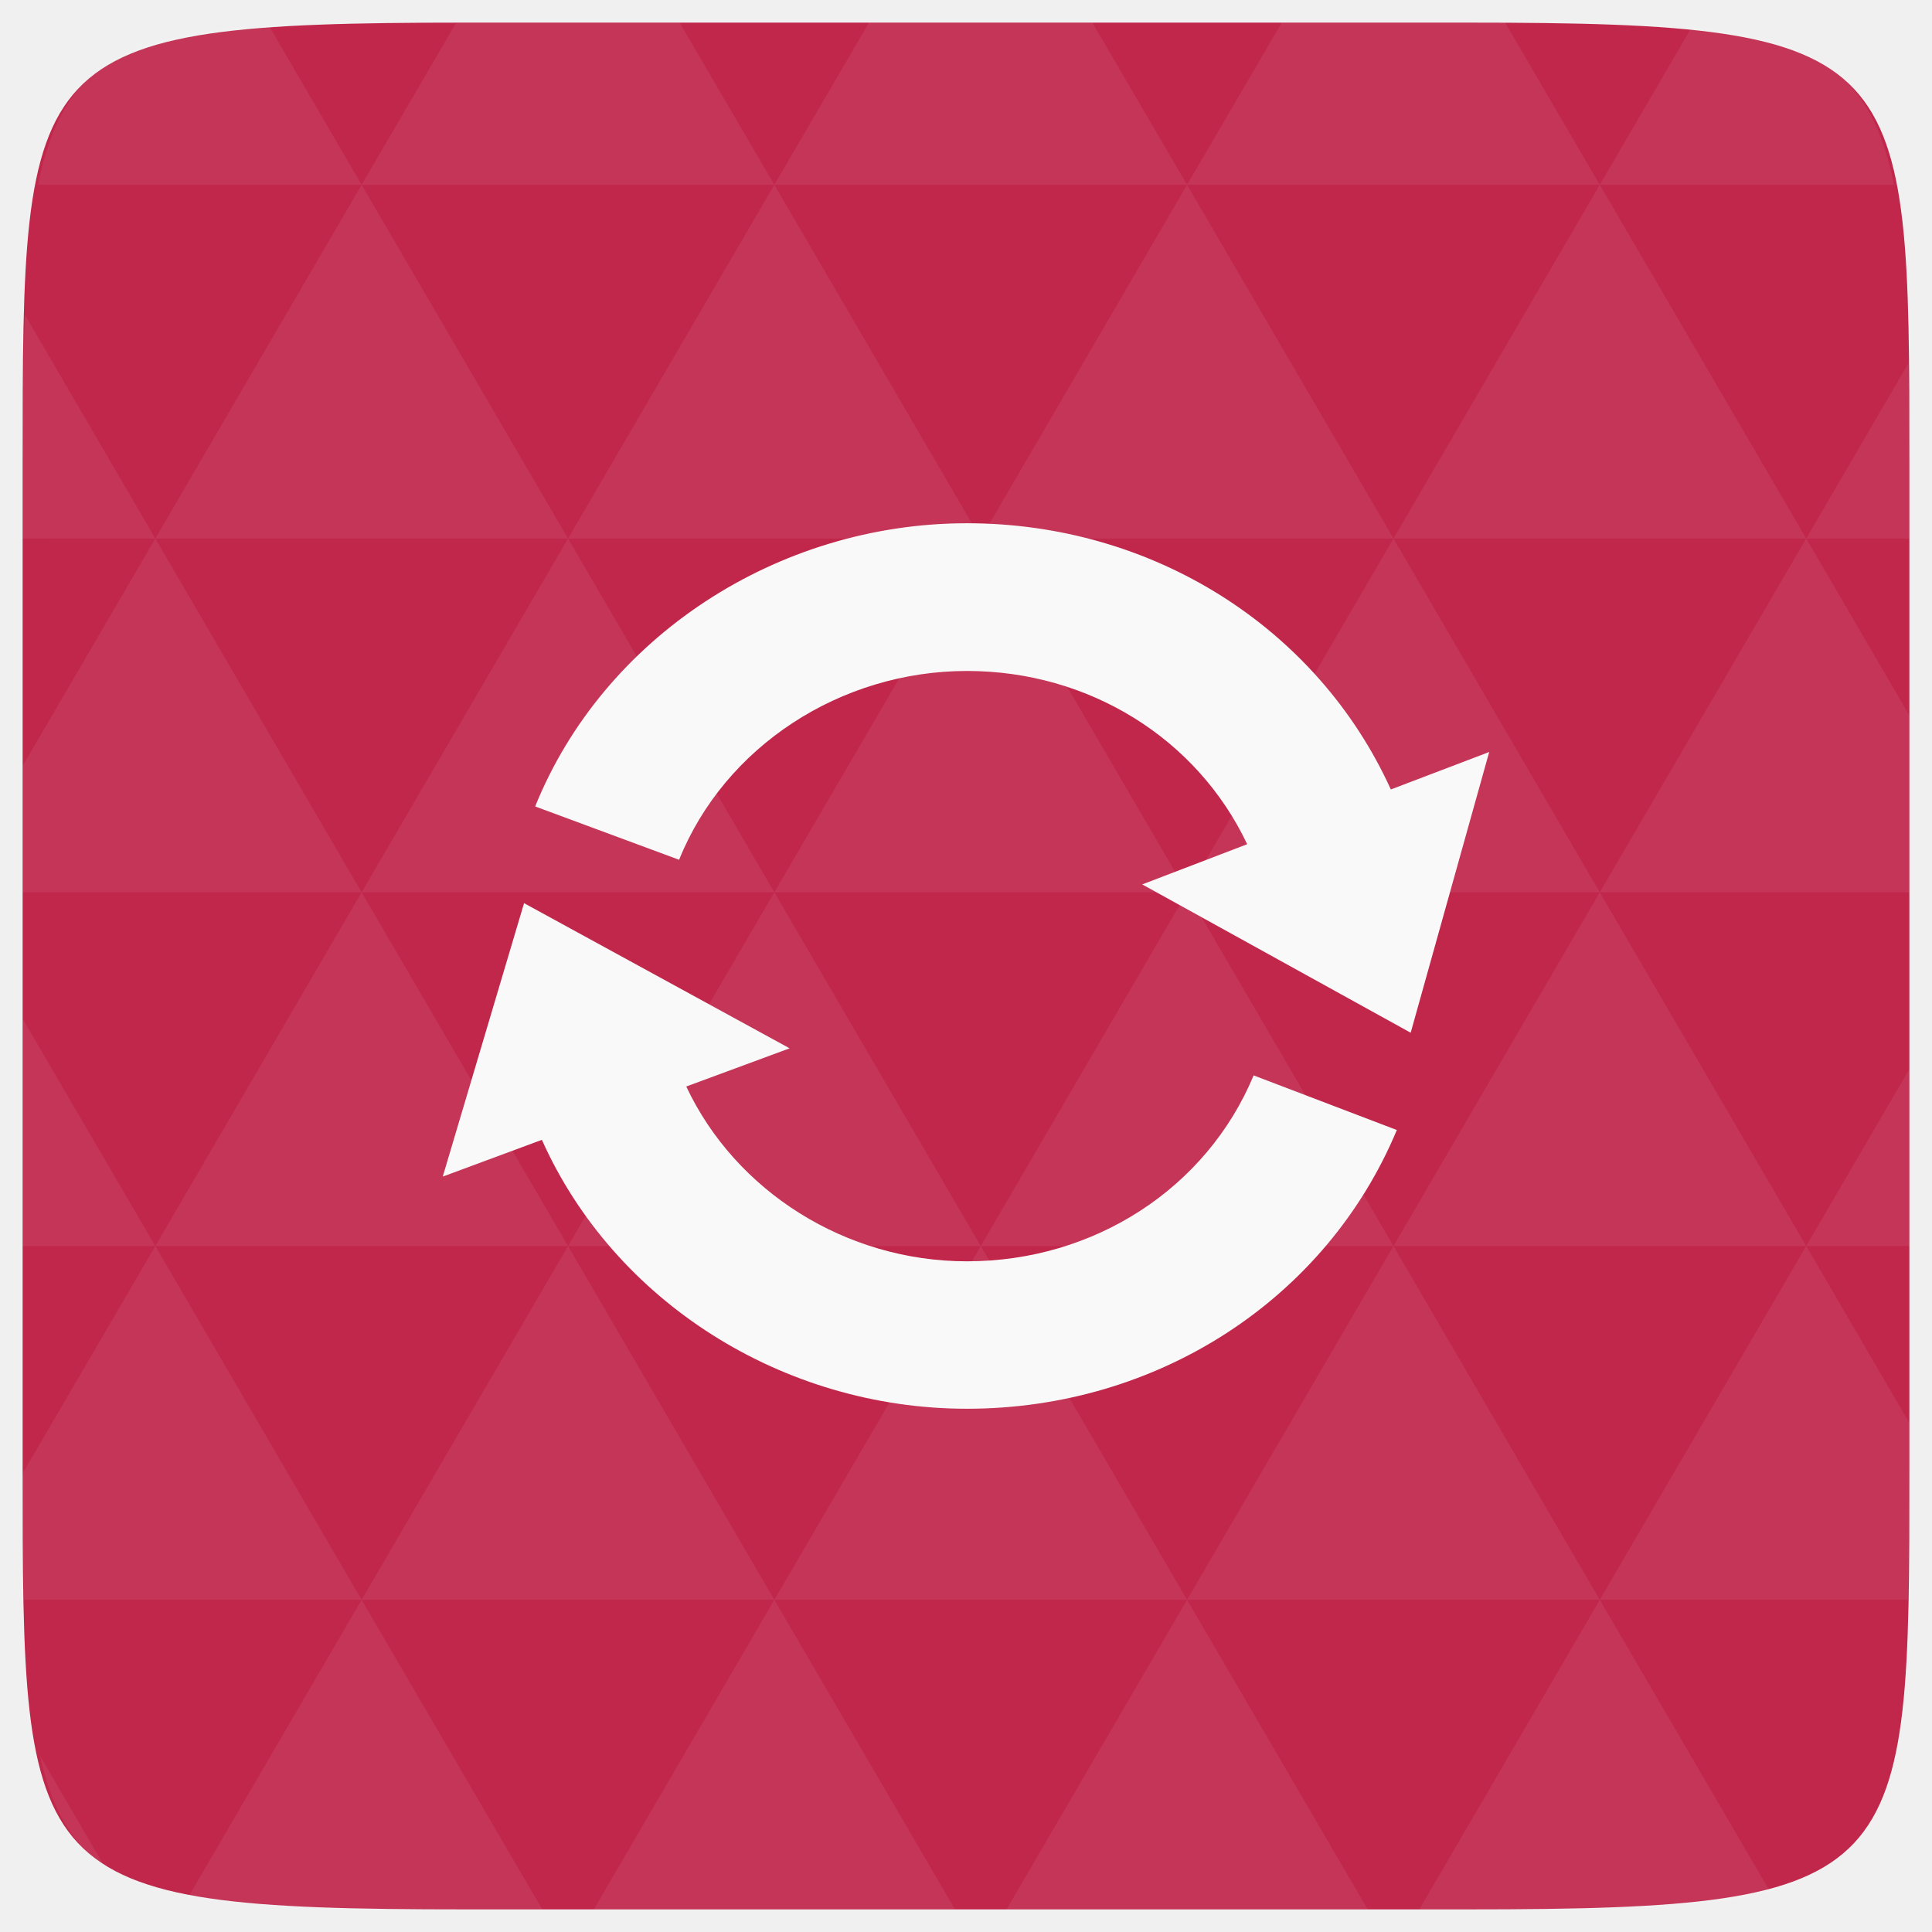
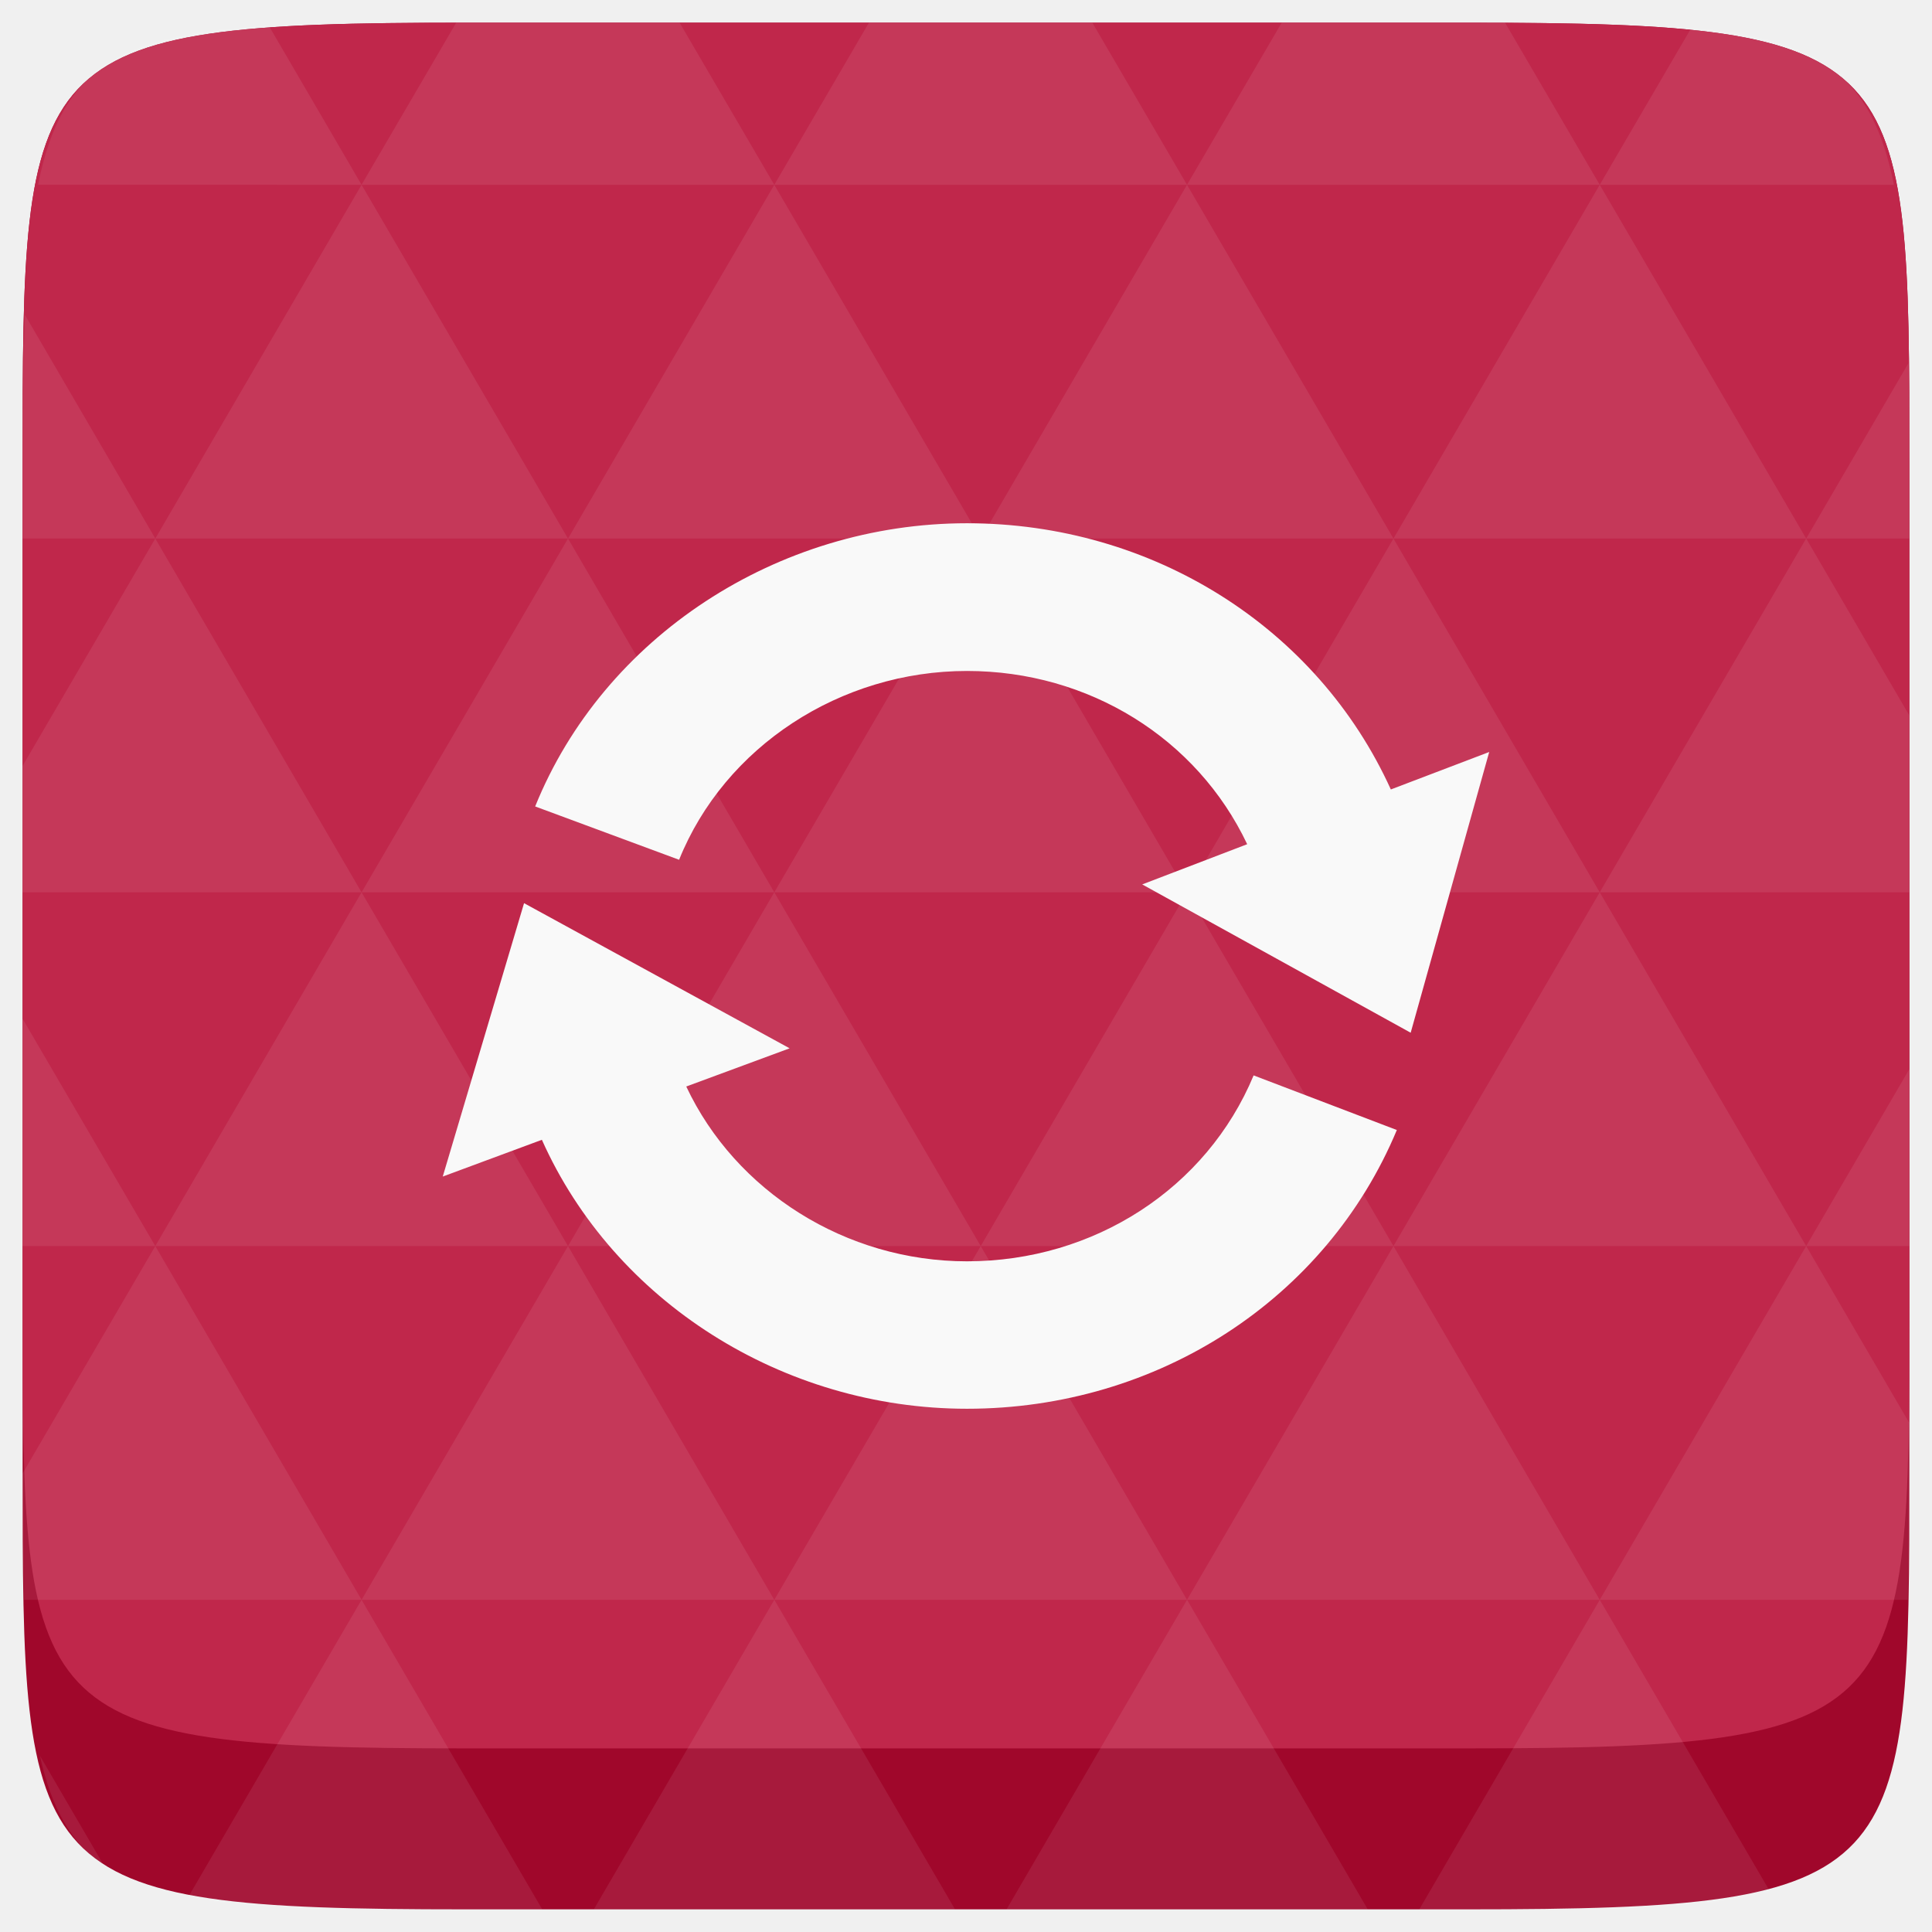
<svg xmlns="http://www.w3.org/2000/svg" width="48" height="48" viewBox="0 0 48 48" id="svg2" version="1.1">
-   <defs id="defs7713" />
-   <path fill="#808080" d="M 47.438 11.547 L 47.438 36.453 C 47.438 46.703 47.438 47.438 36.453 47.438 L 11.551 47.438 C 0.562 47.438 0.562 46.703 0.562 36.453 L 0.562 11.547 C 0.562 1.297 0.562 0.562 11.551 0.562 L 36.453 0.562 C 47.438 0.562 47.438 1.297 47.438 11.547 Z " id="path11" style="fill:#c0274b;fill-opacity:1" />
-   <path id="path15" d="m 38.266,47.438 c 2.543,-0.012 4.379,-0.082 5.711,-0.441 l -4.23,-7.25 -4.484,7.691 1.191,0 c 0.641,0 1.242,0 1.812,0 z m 1.48,-7.691 -5.125,-8.789 -5.129,8.789 z m 0,0 7.652,0 c 0.031,-0.973 0.039,-2.062 0.039,-3.297 l 0,-1.098 -2.562,-4.395 z m 5.129,-8.789 -5.129,-8.789 -5.125,8.789 z m 0,0 2.562,0 0,-4.395 z m -10.254,0 -5.129,-8.789 -5.125,8.789 z m -10.254,0 -5.129,8.789 10.254,0 z m 0,0 -5.129,-8.789 -5.125,8.789 z m -10.254,0 -5.129,8.789 10.254,0 z m 0,0 -5.129,-8.789 -5.125,8.789 z m -10.254,0 -3.297,5.648 c 0,1.168 0.012,2.211 0.039,3.141 l 8.383,0 z m 0,0 -3.297,-5.648 0,5.648 z m 5.125,8.789 -4.312,7.395 c 1.598,0.293 3.809,0.297 6.879,0.297 l 1.922,0 z m 0,-17.578 -5.125,-8.789 -3.297,5.648 0,3.141 z m 0,0 10.254,0 -5.125,-8.789 z m 5.129,-8.789 -5.129,-8.789 -5.125,8.789 z m 0,0 10.254,0 -5.129,-8.789 z m 5.125,-8.789 -2.352,-4.027 -5.336,0 c -0.078,0 -0.141,0 -0.215,0 L 8.984,4.59 z m 0,0 10.254,0 -2.352,-4.027 -5.551,0 z m 10.254,0 10.254,0 L 37.395,0.562 c -0.312,0 -0.609,0 -0.941,0 l -4.609,0 z m 0,0 -5.125,8.789 10.254,0 z m 5.129,8.789 10.254,0 -5.129,-8.789 z m 0,0 -5.129,8.789 10.254,0 z m 5.125,8.789 7.691,0 0,-4.395 -2.562,-4.395 z m 5.129,-8.789 2.562,0 0,-1.832 c 0,-0.914 -0.008,-1.75 -0.023,-2.523 z m -15.383,8.789 -5.125,-8.789 -5.129,8.789 z m 10.254,-17.578 7.309,0 C 46.5,1.832 45.168,0.961 42.023,0.688 z m -30.762,0 L 6.68,0.637 C 3.02,0.844 1.539,1.633 0.945,4.59 z m -5.125,8.789 L 0.621,7.824 C 0.578,8.898 0.562,10.133 0.562,11.547 l 0,1.832 z m 15.379,26.367 -4.484,7.691 8.973,0 z m 10.254,0 -4.484,7.691 8.973,0 z M 2.594,46.367 0.992,43.621 c 0.293,1.316 0.785,2.18 1.602,2.746 z" style="fill:#ffffff;fill-opacity:0.067" />
+   <defs id="defs7" />
+   <path d="m 47.437,11.547 0,24.906 c 0,10.25 0,10.984 -10.984,10.984 l -24.902,0 C 0.562,47.438 0.562,46.704 0.562,36.454 l 0,-24.906 c 0,-10.25 0,-10.984 10.988,-10.984 l 24.902,0 C 47.437,0.563 47.437,1.297 47.437,11.547 z" id="path11-8" style="fill:#a0072b;fill-opacity:1" />
+   <path d="m 47.437,11.547 0,20.907 c 0,10.25 0,10.984 -10.984,10.984 l -24.902,0 C 0.562,43.438 0.562,42.704 0.562,32.454 l 0,-20.907 c 0,-10.25 0,-10.984 10.988,-10.984 l 24.902,0 C 47.437,0.563 47.437,1.297 47.437,11.547 z" id="path11" style="fill:#c0274b;fill-opacity:1" />
+   <path id="path15" d="m 38.265,47.438 c 2.543,-0.012 4.379,-0.082 5.711,-0.441 l -4.23,-7.25 -4.484,7.691 1.191,0 c 0.641,0 1.242,0 1.812,0 z m 1.48,-7.691 -5.125,-8.789 -5.129,8.789 z m 0,0 7.652,0 c 0.031,-0.973 0.039,-2.062 0.039,-3.297 l 0,-1.098 -2.562,-4.395 z m 5.129,-8.789 -5.129,-8.789 -5.125,8.789 z m 0,0 2.562,0 0,-4.395 z m -10.254,0 -5.129,-8.789 -5.125,8.789 z m -10.254,0 -5.129,8.789 10.254,0 z m 0,0 -5.129,-8.789 -5.125,8.789 z m -10.254,0 -5.129,8.789 10.254,0 z m 0,0 -5.129,-8.789 -5.125,8.789 z m -10.254,0 L 0.562,36.606 c 0,1.168 0.012,2.211 0.039,3.141 l 8.383,0 z m 0,0 -3.297,-5.648 0,5.648 z m 5.125,8.789 -4.312,7.395 C 6.269,47.434 8.48,47.438 11.55,47.438 l 1.922,0 z m 0,-17.578 -5.125,-8.789 -3.297,5.648 0,3.141 z m 0,0 10.254,0 -5.125,-8.789 z m 5.129,-8.789 -5.129,-8.789 -5.125,8.789 z m 0,0 10.254,0 -5.129,-8.789 z m 5.125,-8.789 -2.352,-4.027 -5.336,0 c -0.078,0 -0.141,0 -0.215,0 l -2.352,4.027 z m 0,0 10.254,0 -2.352,-4.027 -5.551,0 z m 10.254,0 10.254,0 -2.352,-4.027 c -0.312,0 -0.609,0 -0.941,0 l -4.609,0 z m 0,0 -5.125,8.789 10.254,0 z m 5.129,8.789 10.254,0 -5.129,-8.789 z m 0,0 -5.129,8.789 10.254,0 z m 5.125,8.789 7.691,0 0,-4.395 -2.562,-4.395 z m 5.129,-8.789 2.562,0 0,-1.832 c 0,-0.914 -0.008,-1.75 -0.023,-2.523 z m -15.383,8.789 -5.125,-8.789 -5.129,8.789 z m 10.254,-17.578 7.309,0 C 46.499,1.833 45.167,0.961 42.023,0.688 z m -30.762,0 -2.305,-3.953 C 3.019,0.844 1.539,1.633 0.945,4.59 z M 3.859,13.379 0.621,7.825 C 0.578,8.899 0.562,10.133 0.562,11.547 l 0,1.832 z m 15.379,26.367 -4.484,7.691 8.973,0 z m 10.254,0 -4.484,7.691 8.973,0 z M 2.593,46.368 0.992,43.622 C 1.285,44.938 1.777,45.801 2.593,46.368 z" style="fill:#ffffff;fill-opacity:0.082" />
  <path style="fill:#f9f9f9;fill-opacity:1" d="M 34.555,19.614 C 32.727,15.589 28.636,13 24.025,13 c -4.715,0 -9.032,2.832 -10.729,7.036 l 3.576,1.325 c 1.132,-2.811 4.008,-4.691 7.153,-4.691 3.032,0 5.717,1.679 6.961,4.304 l -2.608,0.999 6.67,3.685 1.951,-6.975 z" id="path7465" />
-   <path style="fill:#f9f9f9;fill-opacity:1" d="m 24.025,31.337 c -3.011,0 -5.749,-1.737 -6.975,-4.343 l 2.568,-0.949 -6.598,-3.606 -2.02,6.793 2.463,-0.913 C 15.255,32.332 19.444,35 24.025,35 c 4.734,0 8.923,-2.718 10.679,-6.925 l -3.558,-1.357 c -1.168,2.807 -3.965,4.619 -7.12,4.619 z" id="path7467" />
+   <path style="fill:#f9f9f9;fill-opacity:1" d="m 24.025,31.337 c -3.011,0 -5.749,-1.737 -6.975,-4.343 L 19.618,26.045 13.02,22.439 11,29.231 13.463,28.318 C 15.255,32.332 19.444,35 24.025,35 c 4.734,0 8.923,-2.718 10.679,-6.925 l -3.558,-1.357 c -1.168,2.807 -3.965,4.619 -7.12,4.619 z" id="path7467" />
</svg>
